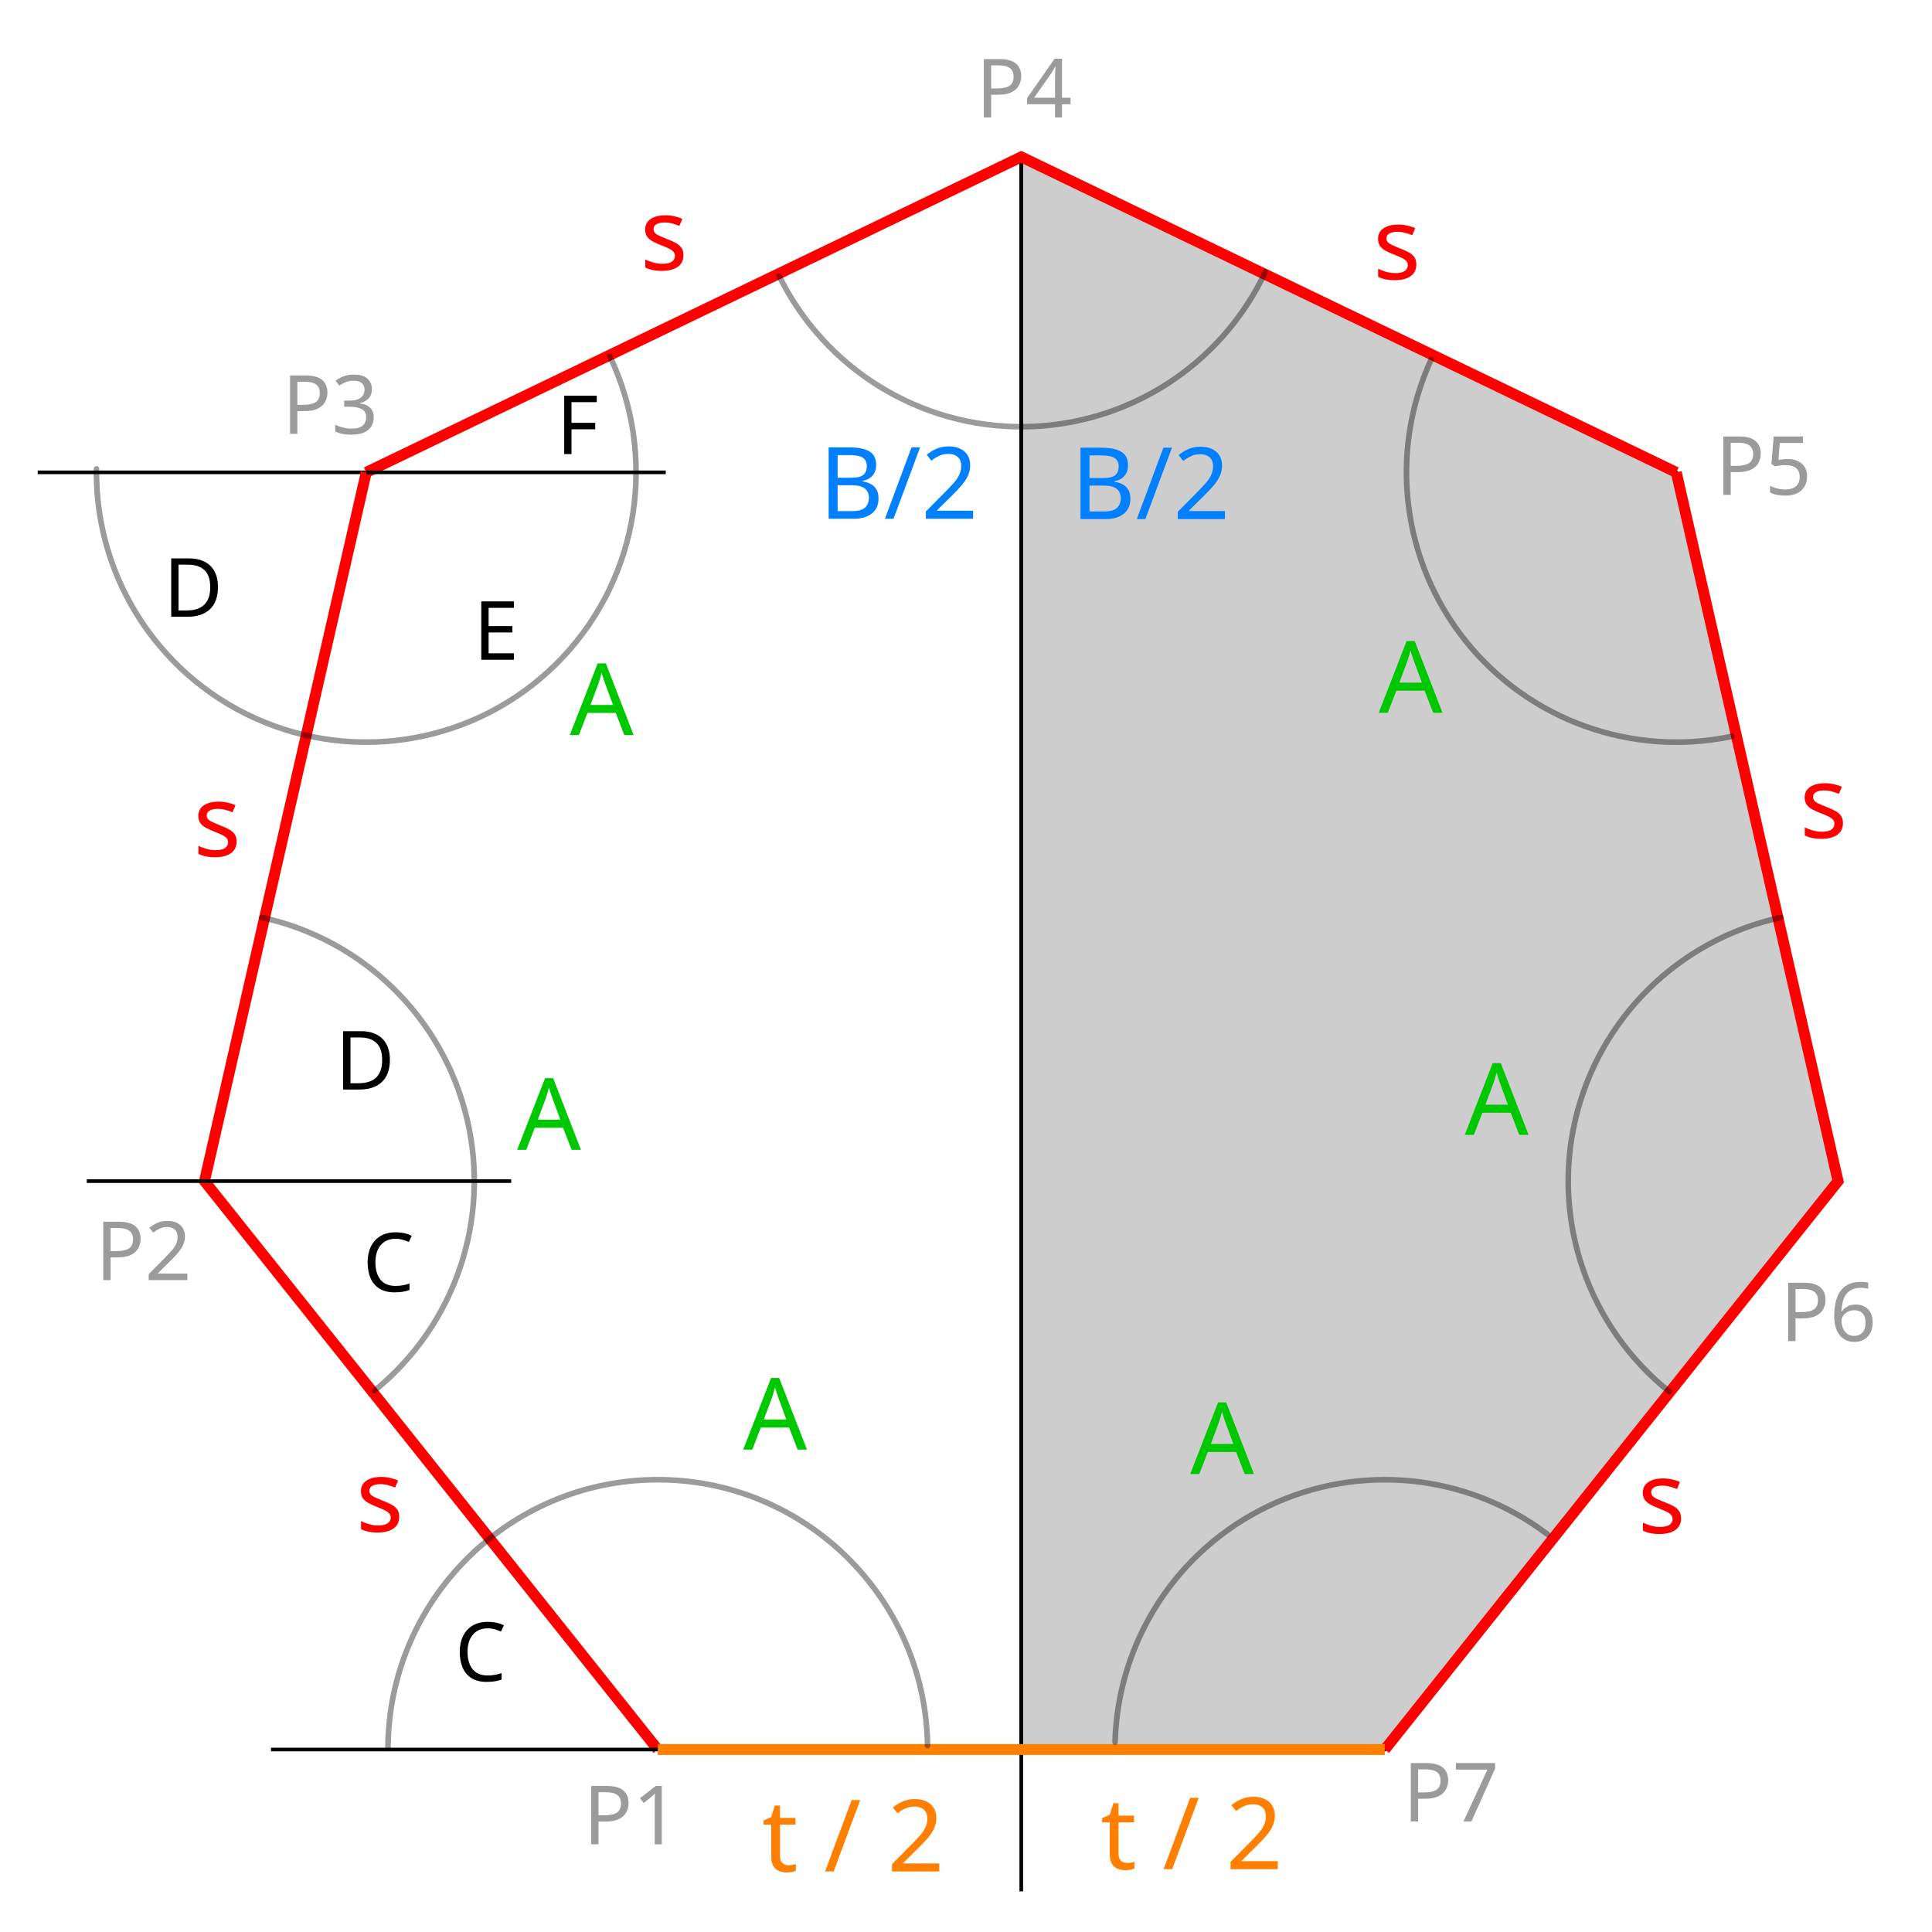
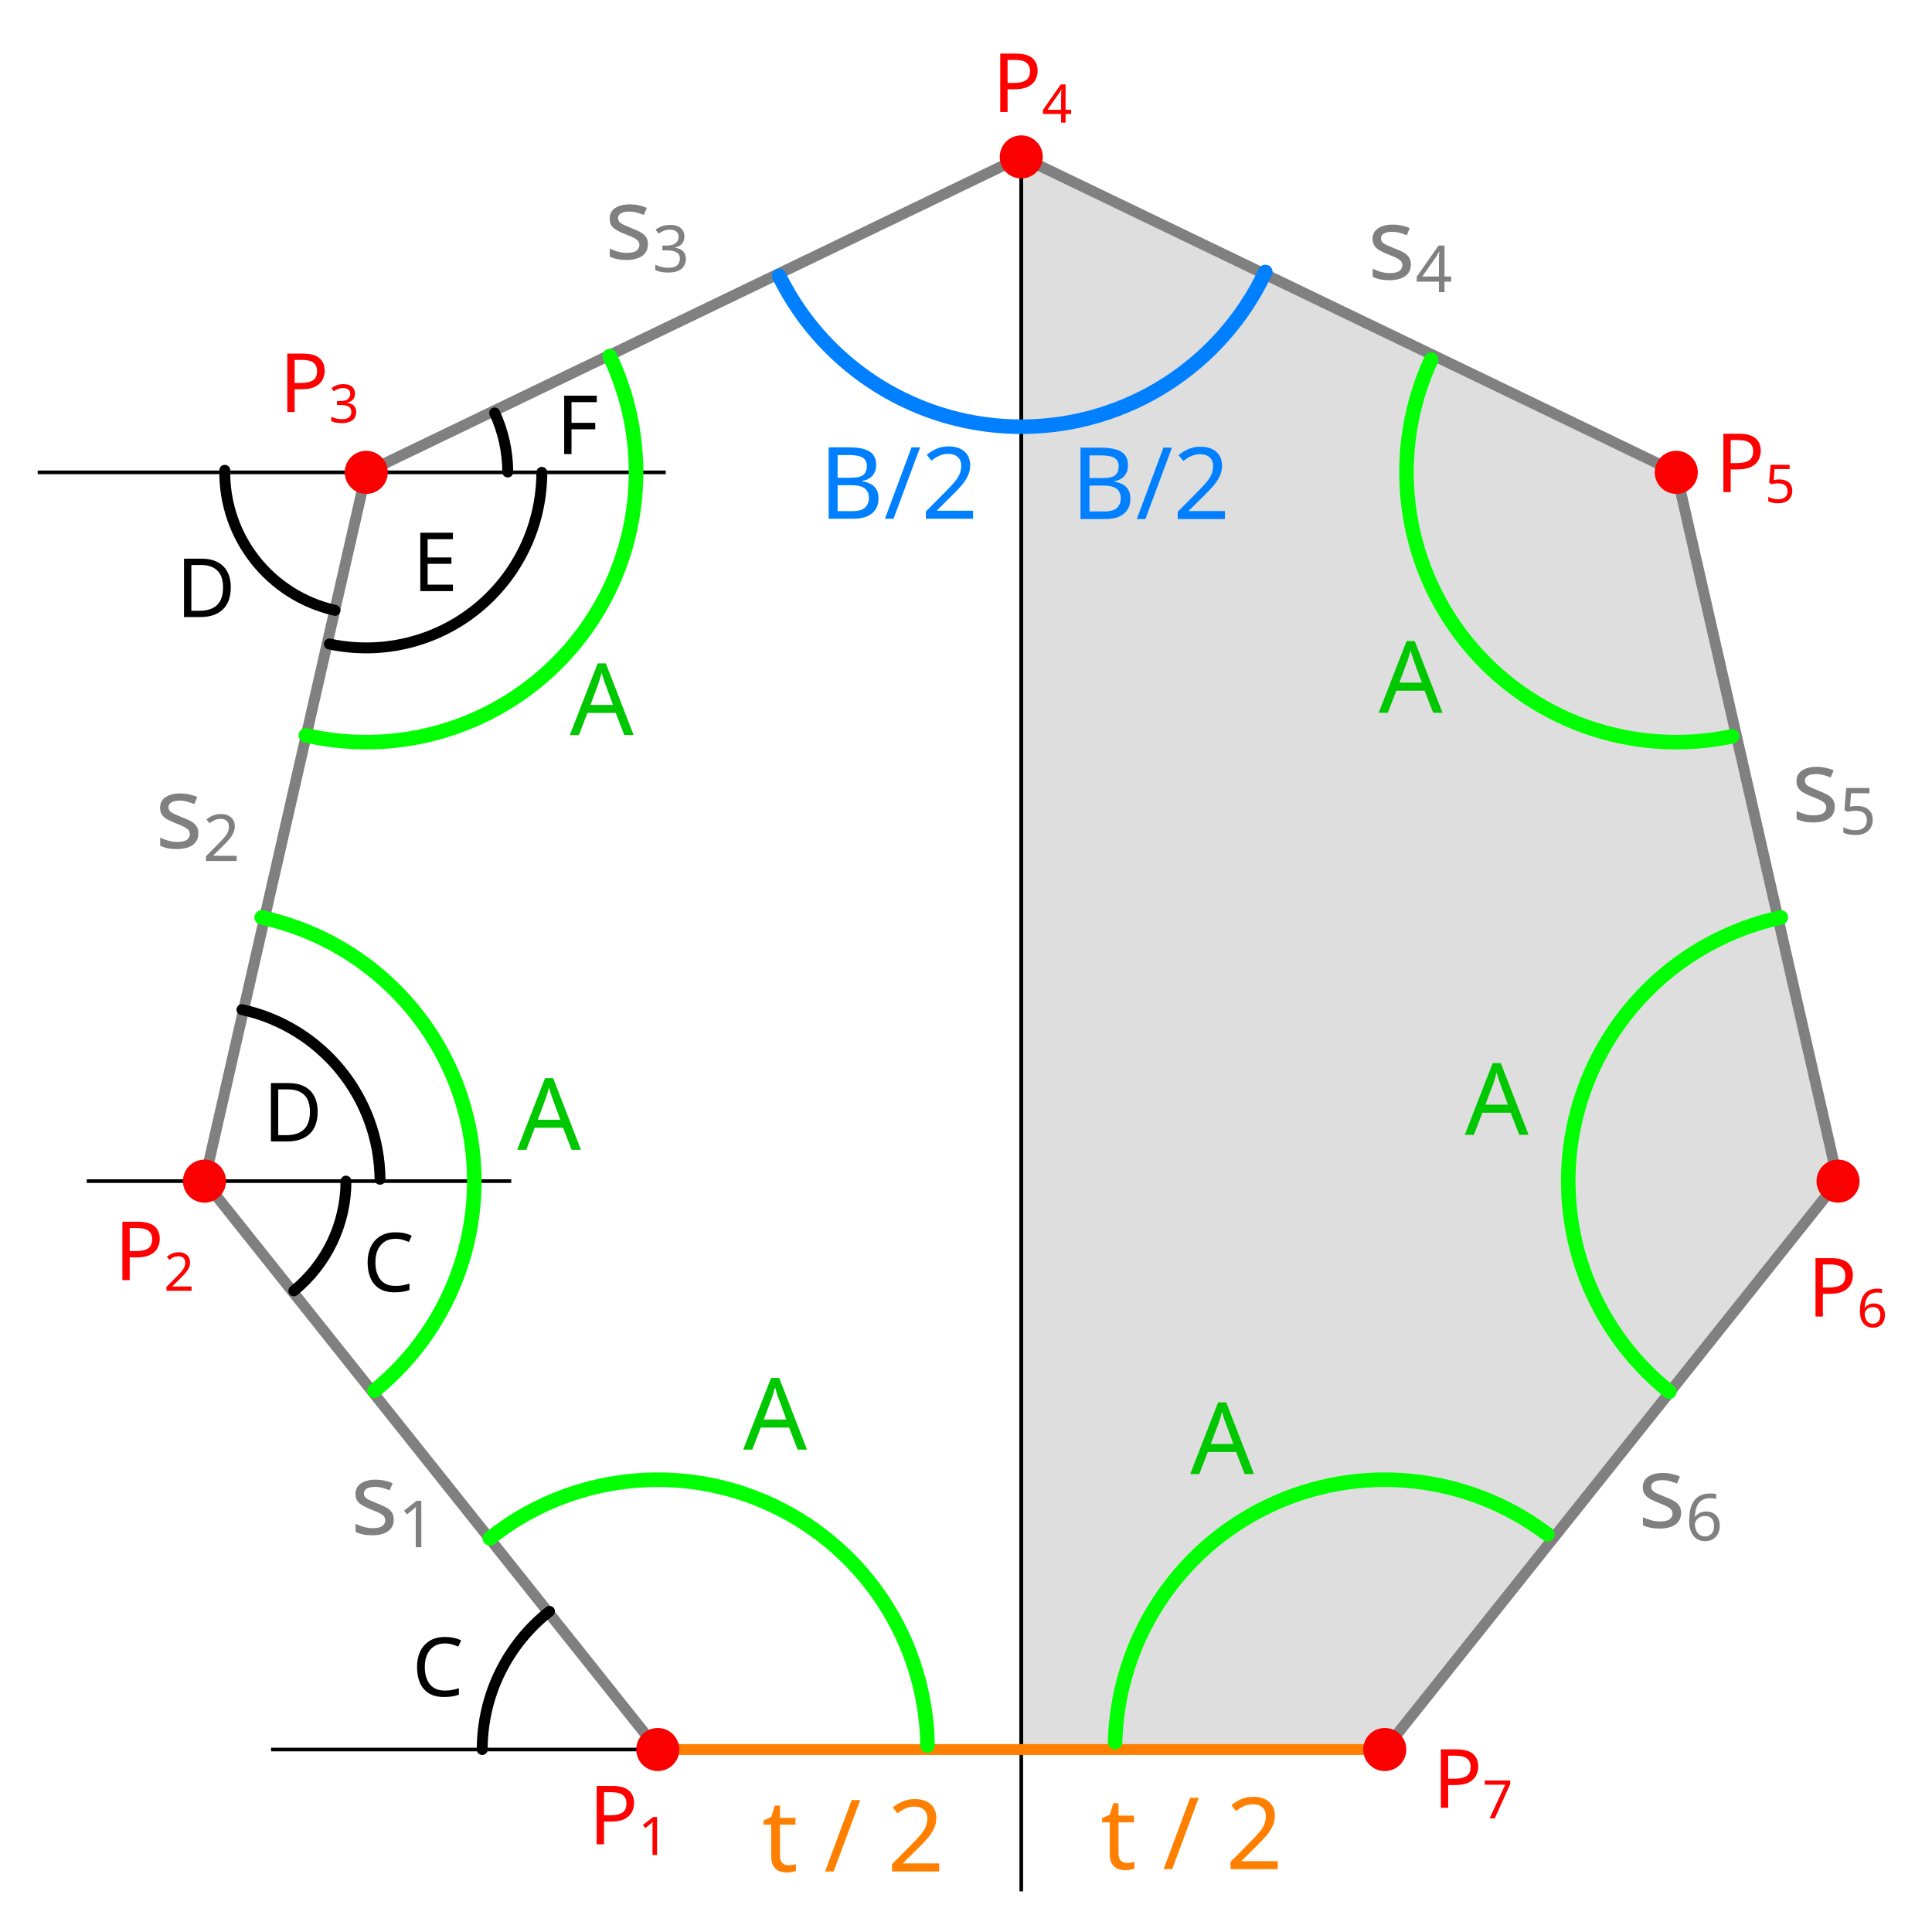
<svg xmlns="http://www.w3.org/2000/svg" width="150mm" height="150mm" viewBox="0 0 531.496 531.496" id="svg2" version="1.1">
  <defs id="defs4" />
  <g id="layer1" transform="translate(0,-520.8662)">
    <text xml:space="preserve" style="font-style:normal;font-weight:normal;font-size:27.5px;line-height:125%;font-family:Sans;text-align:start;letter-spacing:0px;word-spacing:0px;text-anchor:start;fill:#000000;fill-opacity:1;stroke:none;stroke-width:1px;stroke-linecap:butt;stroke-linejoin:miter;stroke-opacity:1" x="263.8" y="1210.708" id="text5181">
      <tspan id="tspan5183" x="263.8" y="1210.708" />
    </text>
-     <path style="fill:#000000;fill-opacity:0.196;fill-rule:evenodd;stroke:#000000;stroke-width:1px;stroke-linecap:butt;stroke-linejoin:miter;stroke-opacity:1" d="m 280.953,564.033 180.194,86.777 44.504,194.986 -124.698,156.366 -100,0 z" id="path4333" />
+     <path style="fill:#000000;fill-opacity:0.129;fill-rule:evenodd;stroke:#000000;stroke-width:1px;stroke-linecap:butt;stroke-linejoin:miter;stroke-opacity:1" d="m 280.953,564.033 180.194,86.777 44.504,194.986 -124.698,156.366 -100,0 z" id="path4333" />
    <path style="fill:none;fill-rule:evenodd;stroke:#000000;stroke-width:1px;stroke-linecap:butt;stroke-linejoin:miter;stroke-opacity:1" d="m 280.953,1041.184 0,-477.15" id="path5177" />
    <path style="fill:none;fill-rule:evenodd;stroke:#000000;stroke-width:1px;stroke-linecap:butt;stroke-linejoin:miter;stroke-opacity:1" d="m 100.759,650.81 -90.388,0" id="path5292" />
-     <g id="g4246" style="fill:none;fill-opacity:1;stroke:#ff0000;stroke-width:3;stroke-miterlimit:4;stroke-dasharray:none;stroke-opacity:1" transform="translate(-9.438375,3.146125)">
-       <path style="fill:none;fill-opacity:1;fill-rule:evenodd;stroke:#ff0000;stroke-width:3;stroke-linecap:butt;stroke-linejoin:miter;stroke-miterlimit:4;stroke-dasharray:none;stroke-opacity:1" d="m 110.197,647.664 180.194,-86.777 180.194,86.777" id="path5581" />
-       <path style="fill:none;fill-opacity:1;fill-rule:evenodd;stroke:#ff0000;stroke-width:3;stroke-linecap:butt;stroke-linejoin:miter;stroke-miterlimit:4;stroke-dasharray:none;stroke-opacity:1" d="M 190.391,999.016 65.693,842.649 110.197,647.664" id="path5584" />
-       <path style="fill:none;fill-opacity:1;fill-rule:evenodd;stroke:#ff0000;stroke-width:3;stroke-linecap:butt;stroke-linejoin:miter;stroke-miterlimit:4;stroke-dasharray:none;stroke-opacity:1" d="M 390.391,999.016 515.089,842.649 470.585,647.664" id="path5584-0" />
-     </g>
+     <path id="path5581" d="m 100.759,650.81 180.194,-86.777 180.194,86.777" style="fill:none;fill-opacity:1;fill-rule:evenodd;stroke:#808080;stroke-width:3;stroke-linecap:butt;stroke-linejoin:miter;stroke-miterlimit:4;stroke-dasharray:none;stroke-opacity:1" />
+     <path id="path5584" d="M 180.953,1002.162 56.255,845.795 100.759,650.81" style="fill:none;fill-opacity:1;fill-rule:evenodd;stroke:#808080;stroke-width:3;stroke-linecap:butt;stroke-linejoin:miter;stroke-miterlimit:4;stroke-dasharray:none;stroke-opacity:1" />
+     <path id="path5584-0" d="M 380.953,1002.162 505.651,845.795 461.147,650.81" style="fill:none;fill-opacity:1;fill-rule:evenodd;stroke:#808080;stroke-width:3;stroke-linecap:butt;stroke-linejoin:miter;stroke-miterlimit:4;stroke-dasharray:none;stroke-opacity:1" />
    <path id="path5601" d="m 180.953,1002.162 200,0" style="fill:none;fill-rule:evenodd;stroke:#ff8000;stroke-width:3;stroke-linecap:butt;stroke-linejoin:miter;stroke-miterlimit:4;stroke-dasharray:none;stroke-opacity:1" />
    <path style="fill:none;fill-rule:evenodd;stroke:#000000;stroke-width:1px;stroke-linecap:butt;stroke-linejoin:miter;stroke-opacity:1" d="m 183.147,650.81 -82.388,0" id="path5292-3" />
    <path style="fill:none;fill-rule:evenodd;stroke:#000000;stroke-width:1px;stroke-linecap:butt;stroke-linejoin:miter;stroke-opacity:1" d="m 56.255,845.795 -32.388,0" id="path5292-6" />
    <path style="fill:none;fill-rule:evenodd;stroke:#000000;stroke-width:1px;stroke-linecap:butt;stroke-linejoin:miter;stroke-opacity:1" d="m 140.642,845.795 -84.388,0" id="path5292-7" />
    <path style="fill:none;fill-rule:evenodd;stroke:#000000;stroke-width:1px;stroke-linecap:butt;stroke-linejoin:miter;stroke-opacity:1" d="m 180.953,1002.162 -106.388,0" id="path5292-5" />
-     <path style="opacity:1;fill:none;fill-opacity:1;fill-rule:nonzero;stroke:#000000;stroke-width:1.549;stroke-linecap:round;stroke-linejoin:round;stroke-miterlimit:4;stroke-dasharray:none;stroke-dashoffset:0;stroke-opacity:0.392" id="path7735" d="m 348.091,595.684 a 74.225,74.225 0 0 1 -66.535,42.572 74.225,74.225 0 0 1 -67.219,-41.484" />
-     <path style="opacity:1;fill:none;fill-opacity:1;fill-rule:nonzero;stroke:#000000;stroke-width:1.549;stroke-linecap:round;stroke-linejoin:round;stroke-miterlimit:4;stroke-dasharray:none;stroke-dashoffset:0;stroke-opacity:0.392" id="path7735-3" d="m 167.743,618.833 a 74.225,74.225 0 0 1 -12.906,82.818 74.225,74.225 0 0 1 -81.865,17.987 74.225,74.225 0 0 1 -46.433,-69.781" />
-     <path style="opacity:1;fill:none;fill-opacity:1;fill-rule:nonzero;stroke:#000000;stroke-width:1.549;stroke-linecap:round;stroke-linejoin:round;stroke-miterlimit:4;stroke-dasharray:none;stroke-dashoffset:0;stroke-opacity:0.392" id="path7735-5" d="M 72.002,773.26 A 74.225,74.225 0 0 1 128.46,828.596 74.225,74.225 0 0 1 103.012,903.442" />
-     <path style="opacity:1;fill:none;fill-opacity:1;fill-rule:nonzero;stroke:#000000;stroke-width:1.549;stroke-linecap:round;stroke-linejoin:round;stroke-miterlimit:4;stroke-dasharray:none;stroke-dashoffset:0;stroke-opacity:0.392" id="path7735-6" d="m 106.728,1001.871 a 74.225,74.225 0 0 1 73.805,-73.934 74.225,74.225 0 0 1 74.636,73.095" />
+     <path style="opacity:1;fill:none;fill-opacity:1;fill-rule:nonzero;stroke:#0080ff;stroke-width:4;stroke-linecap:round;stroke-linejoin:round;stroke-miterlimit:4;stroke-dasharray:none;stroke-dashoffset:0;stroke-opacity:1" id="path7735" d="m 348.091,595.684 a 74.225,74.225 0 0 1 -66.535,42.572 74.225,74.225 0 0 1 -67.219,-41.484" />
+     <path style="opacity:1;fill:none;fill-opacity:1;fill-rule:nonzero;stroke:#00ff00;stroke-width:4;stroke-linecap:round;stroke-linejoin:round;stroke-miterlimit:4;stroke-dasharray:none;stroke-dashoffset:0;stroke-opacity:1" id="path7735-3" d="m 167.743,618.833 a 74.225,74.225 0 0 1 -9.059,78.388 74.225,74.225 0 0 1 -74.526,25.934" />
+     <path style="opacity:1;fill:none;fill-opacity:1;fill-rule:nonzero;stroke:#00ff00;stroke-width:4;stroke-linecap:round;stroke-linejoin:round;stroke-miterlimit:4;stroke-dasharray:none;stroke-dashoffset:0;stroke-opacity:1" id="path7735-5" d="M 72.002,773.26 A 74.225,74.225 0 0 1 128.46,828.596 74.225,74.225 0 0 1 103.012,903.442" />
+     <path style="opacity:1;fill:none;fill-opacity:1;fill-rule:nonzero;stroke:#00ff00;stroke-width:4;stroke-linecap:round;stroke-linejoin:round;stroke-miterlimit:4;stroke-dasharray:none;stroke-dashoffset:0;stroke-opacity:1" id="path7735-6" d="m 134.772,944.052 a 74.225,74.225 0 0 1 77.933,-8.982 74.225,74.225 0 0 1 42.465,65.961" />
    <text xml:space="preserve" style="font-style:normal;font-weight:normal;font-size:27.5px;line-height:125%;font-family:Sans;text-align:start;letter-spacing:0px;word-spacing:0px;text-anchor:start;fill:#00c800;fill-opacity:1;stroke:none;stroke-width:1px;stroke-linecap:butt;stroke-linejoin:miter;stroke-opacity:1;" x="204.453" y="919.665" id="text7764">
      <tspan id="tspan7766" x="204.453" y="919.665">A</tspan>
    </text>
-     <text xml:space="preserve" style="font-style:normal;font-weight:normal;font-size:22.5px;line-height:125%;font-family:Sans;text-align:start;letter-spacing:0px;word-spacing:0px;text-anchor:start;fill:#000000;fill-opacity:1;stroke:none;stroke-width:1px;stroke-linecap:butt;stroke-linejoin:miter;stroke-opacity:1" x="125.101" y="983.339" id="text7768">
-       <tspan id="tspan7770" x="125.101" y="983.339">C</tspan>
+     <text xml:space="preserve" style="font-style:normal;font-weight:normal;font-size:22.5px;line-height:125%;font-family:Sans;text-align:start;letter-spacing:0px;word-spacing:0px;text-anchor:start;fill:#000000;fill-opacity:1;stroke:none;stroke-width:1px;stroke-linecap:butt;stroke-linejoin:miter;stroke-opacity:1" x="113.35" y="987.493" id="text7768">
+       <tspan id="tspan7770" x="113.35" y="987.493">C</tspan>
    </text>
    <text xml:space="preserve" style="font-style:normal;font-weight:normal;font-size:22.5px;line-height:125%;font-family:Sans;text-align:start;letter-spacing:0px;word-spacing:0px;text-anchor:start;fill:#000000;fill-opacity:1;stroke:none;stroke-width:1px;stroke-linecap:butt;stroke-linejoin:miter;stroke-opacity:1" x="99.759" y="876.17" id="text7768-2">
      <tspan id="tspan7770-9" x="99.759" y="876.17">C</tspan>
    </text>
-     <text xml:space="preserve" style="font-style:normal;font-weight:normal;font-size:22.5px;line-height:125%;font-family:Sans;text-align:start;letter-spacing:0px;word-spacing:0px;text-anchor:start;fill:#000000;fill-opacity:1;stroke:none;stroke-width:1px;stroke-linecap:butt;stroke-linejoin:miter;stroke-opacity:1" x="92.211" y="820.601" id="text7790">
-       <tspan id="tspan7792" x="92.211" y="820.601">D</tspan>
+     <text xml:space="preserve" style="font-style:normal;font-weight:normal;font-size:22.5px;line-height:125%;font-family:Sans;text-align:start;letter-spacing:0px;word-spacing:0px;text-anchor:start;fill:#000000;fill-opacity:1;stroke:none;stroke-width:1px;stroke-linecap:butt;stroke-linejoin:miter;stroke-opacity:1" x="72.338" y="834.885" id="text7790">
+       <tspan id="tspan7792" x="72.338" y="834.885">D</tspan>
    </text>
-     <text xml:space="preserve" style="font-style:normal;font-weight:normal;font-size:22.5px;line-height:125%;font-family:Sans;text-align:start;letter-spacing:0px;word-spacing:0px;text-anchor:start;fill:#000000;fill-opacity:1;stroke:none;stroke-width:1px;stroke-linecap:butt;stroke-linejoin:miter;stroke-opacity:1" x="44.916" y="690.54" id="text7794">
-       <tspan id="tspan7796" x="44.916" y="690.54">D</tspan>
+     <text xml:space="preserve" style="font-style:normal;font-weight:normal;font-size:22.5px;line-height:125%;font-family:Sans;text-align:start;letter-spacing:0px;word-spacing:0px;text-anchor:start;fill:#000000;fill-opacity:1;stroke:none;stroke-width:1px;stroke-linecap:butt;stroke-linejoin:miter;stroke-opacity:1" x="48.438" y="690.622" id="text7794">
+       <tspan id="tspan7796" x="48.438" y="690.622">D</tspan>
    </text>
-     <text xml:space="preserve" style="font-style:normal;font-weight:normal;font-size:22.5px;line-height:125%;font-family:Sans;text-align:start;letter-spacing:0px;word-spacing:0px;text-anchor:start;fill:#000000;fill-opacity:1;stroke:none;stroke-width:1px;stroke-linecap:butt;stroke-linejoin:miter;stroke-opacity:1" x="130.216" y="702.364" id="text7798">
-       <tspan id="tspan7800" x="130.216" y="702.364">E</tspan>
+     <text xml:space="preserve" style="font-style:normal;font-weight:normal;font-size:22.5px;line-height:125%;font-family:Sans;text-align:start;letter-spacing:0px;word-spacing:0px;text-anchor:start;fill:#000000;fill-opacity:1;stroke:none;stroke-width:1px;stroke-linecap:butt;stroke-linejoin:miter;stroke-opacity:1" x="113.436" y="683.487" id="text7798">
+       <tspan id="tspan7800" x="113.436" y="683.487">E</tspan>
    </text>
    <text xml:space="preserve" style="font-style:normal;font-weight:normal;font-size:22.5px;line-height:125%;font-family:Sans;text-align:start;letter-spacing:0px;word-spacing:0px;text-anchor:start;fill:#000000;fill-opacity:1;stroke:none;stroke-width:1px;stroke-linecap:butt;stroke-linejoin:miter;stroke-opacity:1" x="153.019" y="645.779" id="text7802">
      <tspan id="tspan7804" x="153.019" y="645.779">F</tspan>
    </text>
    <text xml:space="preserve" style="font-style:normal;font-weight:normal;font-size:27.5px;line-height:125%;font-family:Sans;text-align:start;letter-spacing:0px;word-spacing:0px;text-anchor:start;fill:#0080ff;fill-opacity:1;stroke:none;stroke-width:1px;stroke-linecap:butt;stroke-linejoin:miter;stroke-opacity:1;" x="294.579" y="663.663" id="text7806">
      <tspan id="tspan7808" x="294.579" y="663.663">B/2</tspan>
    </text>
-     <path style="opacity:1;fill:none;fill-opacity:1;fill-rule:nonzero;stroke:#000000;stroke-width:1.549;stroke-linecap:round;stroke-linejoin:round;stroke-miterlimit:4;stroke-dasharray:none;stroke-dashoffset:0;stroke-opacity:0.392" id="path7735-5-1" d="m 476.477,723.435 a 74.225,74.225 0 0 1 -73.329,-26.305 74.225,74.225 0 0 1 -9.438,-77.331" />
-     <path style="opacity:1;fill:none;fill-opacity:1;fill-rule:nonzero;stroke:#000000;stroke-width:1.549;stroke-linecap:round;stroke-linejoin:round;stroke-miterlimit:4;stroke-dasharray:none;stroke-dashoffset:0;stroke-opacity:0.392" id="path7735-5-2" d="m 459.229,903.713 a 74.225,74.225 0 0 1 -25.834,-74.906 74.225,74.225 0 0 1 56.506,-55.547" />
-     <path style="opacity:1;fill:none;fill-opacity:1;fill-rule:nonzero;stroke:#000000;stroke-width:1.549;stroke-linecap:round;stroke-linejoin:round;stroke-miterlimit:4;stroke-dasharray:none;stroke-dashoffset:0;stroke-opacity:0.392" id="path7735-5-7" d="m 306.756,1000.104 a 74.225,74.225 0 0 1 42.044,-64.842 74.225,74.225 0 0 1 76.898,7.677" />
+     <path style="opacity:1;fill:none;fill-opacity:1;fill-rule:nonzero;stroke:#00ff00;stroke-width:4;stroke-linecap:round;stroke-linejoin:round;stroke-miterlimit:4;stroke-dasharray:none;stroke-dashoffset:0;stroke-opacity:1" id="path7735-5-1" d="m 476.477,723.435 a 74.225,74.225 0 0 1 -73.329,-26.305 74.225,74.225 0 0 1 -9.438,-77.331" />
+     <path style="opacity:1;fill:none;fill-opacity:1;fill-rule:nonzero;stroke:#00ff00;stroke-width:4;stroke-linecap:round;stroke-linejoin:round;stroke-miterlimit:4;stroke-dasharray:none;stroke-dashoffset:0;stroke-opacity:1" id="path7735-5-2" d="m 459.229,903.713 a 74.225,74.225 0 0 1 -25.834,-74.906 74.225,74.225 0 0 1 56.506,-55.547" />
+     <path style="opacity:1;fill:none;fill-opacity:1;fill-rule:nonzero;stroke:#00ff00;stroke-width:4;stroke-linecap:round;stroke-linejoin:round;stroke-miterlimit:4;stroke-dasharray:none;stroke-dashoffset:0;stroke-opacity:1" id="path7735-5-7" d="m 306.756,1000.104 a 74.225,74.225 0 0 1 42.044,-64.842 74.225,74.225 0 0 1 76.898,7.677" />
    <text xml:space="preserve" style="font-style:normal;font-weight:normal;font-size:27.5px;line-height:125%;font-family:Sans;text-align:start;letter-spacing:0px;word-spacing:0px;text-anchor:start;fill:#00c800;fill-opacity:1;stroke:none;stroke-width:1px;stroke-linecap:butt;stroke-linejoin:miter;stroke-opacity:1;" x="327.427" y="926.381" id="text7764-0">
      <tspan id="tspan7766-9" x="327.427" y="926.381">A</tspan>
    </text>
    <text xml:space="preserve" style="font-style:normal;font-weight:normal;font-size:27.5px;line-height:125%;font-family:Sans;text-align:start;letter-spacing:0px;word-spacing:0px;text-anchor:start;fill:#00c800;fill-opacity:1;stroke:none;stroke-width:1px;stroke-linecap:butt;stroke-linejoin:miter;stroke-opacity:1;" x="402.963" y="833.053" id="text7764-3">
      <tspan id="tspan7766-6" x="402.963" y="833.053">A</tspan>
    </text>
    <text xml:space="preserve" style="font-style:normal;font-weight:normal;font-size:27.5px;line-height:125%;font-family:Sans;text-align:start;letter-spacing:0px;word-spacing:0px;text-anchor:start;fill:#00c800;fill-opacity:1;stroke:none;stroke-width:1px;stroke-linecap:butt;stroke-linejoin:miter;stroke-opacity:1;" x="379.288" y="716.95" id="text7764-06">
      <tspan id="tspan7766-2" x="379.288" y="716.95">A</tspan>
    </text>
    <text xml:space="preserve" style="font-style:normal;font-weight:normal;font-size:27.5px;line-height:125%;font-family:Sans;text-align:start;letter-spacing:0px;word-spacing:0px;text-anchor:start;fill:#0080ff;fill-opacity:1;stroke:none;stroke-width:1px;stroke-linecap:butt;stroke-linejoin:miter;stroke-opacity:1;" x="225.293" y="663.572" id="text7806-6">
      <tspan id="tspan7808-1" x="225.293" y="663.572">B/2</tspan>
    </text>
-     <text xml:space="preserve" style="font-style:normal;font-weight:normal;font-size:27.5px;line-height:125%;font-family:Sans;text-align:start;letter-spacing:0px;word-spacing:0px;text-anchor:start;fill:#ff0000;fill-opacity:1;stroke:none;stroke-width:1px;stroke-linecap:butt;stroke-linejoin:miter;stroke-opacity:1" x="495.062" y="751.348" id="text7891">
-       <tspan id="tspan7893" x="495.062" y="751.348">s</tspan>
+     <text xml:space="preserve" style="font-style:normal;font-weight:normal;font-size:27.5px;line-height:125%;font-family:Sans;text-align:start;letter-spacing:0px;word-spacing:0px;text-anchor:start;fill:#808080;fill-opacity:1;stroke:none;stroke-width:1px;stroke-linecap:butt;stroke-linejoin:miter;stroke-opacity:1" x="492.807" y="746.838" id="text7891">
+       <tspan id="tspan7893" x="492.807" y="746.838">s<tspan style="font-size:65%;baseline-shift:sub" id="tspan4345">5</tspan>
+       </tspan>
    </text>
-     <text xml:space="preserve" style="font-style:normal;font-weight:normal;font-size:27.5px;line-height:125%;font-family:Sans;text-align:start;letter-spacing:0px;word-spacing:0px;text-anchor:start;fill:#ff0000;fill-opacity:1;stroke:none;stroke-width:1px;stroke-linecap:butt;stroke-linejoin:miter;stroke-opacity:1" x="377.697" y="597.668" id="text7895">
-       <tspan id="tspan7897" x="377.697" y="597.668">s</tspan>
+     <text xml:space="preserve" style="font-style:normal;font-weight:normal;font-size:27.5px;line-height:125%;font-family:Sans;text-align:start;letter-spacing:0px;word-spacing:0px;text-anchor:start;fill:#808080;fill-opacity:1;stroke:none;stroke-width:1px;stroke-linecap:butt;stroke-linejoin:miter;stroke-opacity:1" x="376.194" y="597.668" id="text7895">
+       <tspan id="tspan7897" x="376.194" y="597.668">s<tspan style="font-size:65%;baseline-shift:sub" id="tspan4343">4</tspan>
+       </tspan>
    </text>
-     <text xml:space="preserve" style="font-style:normal;font-weight:normal;font-size:27.5px;line-height:125%;font-family:Sans;text-align:start;letter-spacing:0px;word-spacing:0px;text-anchor:start;fill:#ff0000;fill-opacity:1;stroke:none;stroke-width:1px;stroke-linecap:butt;stroke-linejoin:miter;stroke-opacity:1" x="176.082" y="595.106" id="text7899">
-       <tspan id="tspan7901" x="176.082" y="595.106">s</tspan>
+     <text xml:space="preserve" style="font-style:normal;font-weight:normal;font-size:27.5px;line-height:125%;font-family:Sans;text-align:start;letter-spacing:0px;word-spacing:0px;text-anchor:start;fill:#808080;fill-opacity:1;stroke:none;stroke-width:1px;stroke-linecap:butt;stroke-linejoin:miter;stroke-opacity:1" x="166.309" y="592.099" id="text7899">
+       <tspan id="tspan7901" x="166.309" y="592.099">s<tspan style="font-size:65%;baseline-shift:sub" id="tspan4341">3</tspan>
+       </tspan>
    </text>
-     <text xml:space="preserve" style="font-style:normal;font-weight:normal;font-size:27.5px;line-height:125%;font-family:Sans;text-align:start;letter-spacing:0px;word-spacing:0px;text-anchor:start;fill:#ff0000;fill-opacity:1;stroke:none;stroke-width:1px;stroke-linecap:butt;stroke-linejoin:miter;stroke-opacity:0.392" x="97.891" y="942.188" id="text7903">
-       <tspan id="tspan7905" x="97.891" y="942.188">s</tspan>
+     <text xml:space="preserve" style="font-style:normal;font-weight:normal;font-size:27.5px;line-height:125%;font-family:Sans;text-align:start;letter-spacing:0px;word-spacing:0px;text-anchor:start;fill:#808080;fill-opacity:1;stroke:none;stroke-width:1px;stroke-linecap:butt;stroke-linejoin:miter;stroke-opacity:0.392" x="96.387" y="942.94" id="text7903">
+       <tspan id="tspan7905" x="96.387" y="942.94">s<tspan style="font-size:65%;baseline-shift:sub" id="tspan4337">1</tspan>
+       </tspan>
    </text>
-     <text xml:space="preserve" style="font-style:normal;font-weight:normal;font-size:27.5px;line-height:125%;font-family:Sans;text-align:start;letter-spacing:0px;word-spacing:0px;text-anchor:start;fill:#ff0000;fill-opacity:1;stroke:none;stroke-width:1px;stroke-linecap:butt;stroke-linejoin:miter;stroke-opacity:1" x="53.158" y="756.415" id="text7907">
-       <tspan id="tspan7909" x="53.158" y="756.415">s</tspan>
+     <text xml:space="preserve" style="font-style:normal;font-weight:normal;font-size:27.5px;line-height:125%;font-family:Sans;text-align:start;letter-spacing:0px;word-spacing:0px;text-anchor:start;fill:#808080;fill-opacity:1;stroke:none;stroke-width:1px;stroke-linecap:butt;stroke-linejoin:miter;stroke-opacity:1" x="42.633" y="754.16" id="text7907">
+       <tspan id="tspan7909" x="42.633" y="754.16">s<tspan style="font-size:65%;baseline-shift:sub" id="tspan4339">2</tspan>
+       </tspan>
    </text>
-     <text xml:space="preserve" style="font-style:normal;font-weight:normal;font-size:27.5px;line-height:125%;font-family:Sans;text-align:start;letter-spacing:0px;word-spacing:0px;text-anchor:start;fill:#ff0000;fill-opacity:1;stroke:none;stroke-width:1px;stroke-linecap:butt;stroke-linejoin:miter;stroke-opacity:1" x="450.533" y="942.597" id="text7911">
-       <tspan id="tspan7913" x="450.533" y="942.597">s</tspan>
+     <text xml:space="preserve" style="font-style:normal;font-weight:normal;font-size:27.5px;line-height:125%;font-family:Sans;text-align:start;letter-spacing:0px;word-spacing:0px;text-anchor:start;fill:#808080;fill-opacity:1;stroke:none;stroke-width:1px;stroke-linecap:butt;stroke-linejoin:miter;stroke-opacity:1" x="450.533" y="941.093" id="text7911">
+       <tspan id="tspan7913" x="450.533" y="941.093">s<tspan style="font-size:65%;baseline-shift:sub" id="tspan4347">6</tspan>
+       </tspan>
    </text>
    <text xml:space="preserve" style="font-style:normal;font-weight:normal;font-size:27.5px;line-height:125%;font-family:Sans;text-align:start;letter-spacing:0px;word-spacing:0px;text-anchor:start;fill:#ff8000;fill-opacity:1;stroke:none;stroke-width:1px;stroke-linecap:butt;stroke-linejoin:miter;stroke-opacity:1;" x="209.623" y="1035.701" id="text7915">
      <tspan id="tspan7917" x="209.623" y="1035.701">t / 2</tspan>
    </text>
    <text xml:space="preserve" style="font-style:normal;font-weight:normal;font-size:27.5px;line-height:125%;font-family:Sans;text-align:start;letter-spacing:0px;word-spacing:0px;text-anchor:start;fill:#00c800;fill-opacity:1;stroke:none;stroke-width:1px;stroke-linecap:butt;stroke-linejoin:miter;stroke-opacity:1;" x="142.275" y="837.189" id="text7764-36">
      <tspan id="tspan7766-7" x="142.275" y="837.189">A</tspan>
    </text>
    <text xml:space="preserve" style="font-style:normal;font-weight:normal;font-size:27.5px;line-height:125%;font-family:Sans;text-align:start;letter-spacing:0px;word-spacing:0px;text-anchor:start;fill:#00c800;fill-opacity:1;stroke:none;stroke-width:1px;stroke-linecap:butt;stroke-linejoin:miter;stroke-opacity:1;" x="156.762" y="723.074" id="text7764-36-5">
      <tspan id="tspan7766-7-3" x="156.762" y="723.074">A</tspan>
    </text>
-     <text xml:space="preserve" style="font-style:normal;font-weight:normal;font-size:22.5px;line-height:125%;font-family:Sans;text-align:start;letter-spacing:0px;word-spacing:0px;text-anchor:start;fill:#000000;fill-opacity:0.392;stroke:none;stroke-width:1px;stroke-linecap:butt;stroke-linejoin:miter;stroke-opacity:1;" x="160.452" y="1028.242" id="text4287">
-       <tspan id="tspan4289" x="160.452" y="1028.242">P1</tspan>
+     <text xml:space="preserve" style="font-style:normal;font-weight:normal;font-size:22.5px;line-height:125%;font-family:Sans;text-align:start;letter-spacing:0px;word-spacing:0px;text-anchor:start;fill:#ff0000;fill-opacity:1;stroke:none;stroke-width:1px;stroke-linecap:butt;stroke-linejoin:miter;stroke-opacity:1" x="161.956" y="1028.242" id="text4287">
+       <tspan id="tspan4289" x="161.956" y="1028.242">P<tspan style="font-size:65%;baseline-shift:sub" id="tspan4323">1</tspan>
+       </tspan>
    </text>
-     <text xml:space="preserve" style="font-style:normal;font-weight:normal;font-size:22.5px;line-height:125%;font-family:Sans;text-align:start;letter-spacing:0px;word-spacing:0px;text-anchor:start;fill:#000000;fill-opacity:0.392;stroke:none;stroke-width:1px;stroke-linecap:butt;stroke-linejoin:miter;stroke-opacity:1;" x="26.218" y="873.033" id="text4291">
-       <tspan id="tspan4293" x="26.218" y="873.033">P2</tspan>
+     <text xml:space="preserve" style="font-style:normal;font-weight:normal;font-size:22.5px;line-height:125%;font-family:Sans;text-align:start;letter-spacing:0px;word-spacing:0px;text-anchor:start;fill:#ff0000;fill-opacity:1;stroke:none;stroke-width:1px;stroke-linecap:butt;stroke-linejoin:miter;stroke-opacity:1" x="31.48" y="873.033" id="text4291">
+       <tspan id="tspan4293" x="31.48" y="873.033">P<tspan style="font-size:65%;baseline-shift:sub" id="tspan4325">2</tspan>
+       </tspan>
    </text>
-     <text xml:space="preserve" style="font-style:normal;font-weight:normal;font-size:22.5px;line-height:125%;font-family:Sans;text-align:start;letter-spacing:0px;word-spacing:0px;text-anchor:start;fill:#000000;fill-opacity:0.392;stroke:none;stroke-width:1px;stroke-linecap:butt;stroke-linejoin:miter;stroke-opacity:1;" x="77.604" y="640.22" id="text4295">
-       <tspan id="tspan4297" x="77.604" y="640.22">P3</tspan>
+     <text xml:space="preserve" style="font-style:normal;font-weight:normal;font-size:22.5px;line-height:125%;font-family:Sans;text-align:start;letter-spacing:0px;word-spacing:0px;text-anchor:start;fill:#ff0000;fill-opacity:1;stroke:none;stroke-width:1px;stroke-linecap:butt;stroke-linejoin:miter;stroke-opacity:1" x="76.853" y="634.206" id="text4295">
+       <tspan id="tspan4297" x="76.853" y="634.206">P<tspan style="font-size:65%;baseline-shift:sub" id="tspan4327">3</tspan>
+       </tspan>
    </text>
-     <text xml:space="preserve" style="font-style:normal;font-weight:normal;font-size:22.5px;line-height:125%;font-family:Sans;text-align:start;letter-spacing:0px;word-spacing:0px;text-anchor:start;fill:#000000;fill-opacity:0.392;stroke:none;stroke-width:1px;stroke-linecap:butt;stroke-linejoin:miter;stroke-opacity:1;" x="268.469" y="553.177" id="text4299">
-       <tspan id="tspan4301" x="268.469" y="553.177">P4</tspan>
+     <text xml:space="preserve" style="font-style:normal;font-weight:normal;font-size:22.5px;line-height:125%;font-family:Sans;text-align:start;letter-spacing:0px;word-spacing:0px;text-anchor:start;fill:#ff0000;fill-opacity:1;stroke:none;stroke-width:1px;stroke-linecap:butt;stroke-linejoin:miter;stroke-opacity:1" x="272.98" y="551.674" id="text4299">
+       <tspan id="tspan4301" x="272.98" y="551.674">P<tspan style="font-size:65%;baseline-shift:sub" id="tspan4329">4</tspan>
+       </tspan>
    </text>
-     <text xml:space="preserve" style="font-style:normal;font-weight:normal;font-size:22.5px;line-height:125%;font-family:Sans;text-align:start;letter-spacing:0px;word-spacing:0px;text-anchor:start;fill:#000000;fill-opacity:0.392;stroke:none;stroke-width:1px;stroke-linecap:butt;stroke-linejoin:miter;stroke-opacity:1;" x="471.919" y="656.999" id="text4303">
-       <tspan id="tspan4305" x="471.919" y="656.999">P5</tspan>
+     <text xml:space="preserve" style="font-style:normal;font-weight:normal;font-size:22.5px;line-height:125%;font-family:Sans;text-align:start;letter-spacing:0px;word-spacing:0px;text-anchor:start;fill:#ff0000;fill-opacity:1;stroke:none;stroke-width:1px;stroke-linecap:butt;stroke-linejoin:miter;stroke-opacity:1" x="471.919" y="656.248" id="text4303">
+       <tspan id="tspan4305" x="471.919" y="656.248">P<tspan style="font-size:65%;baseline-shift:sub" id="tspan4331">5</tspan>
+       </tspan>
    </text>
-     <text xml:space="preserve" style="font-style:normal;font-weight:normal;font-size:22.5px;line-height:125%;font-family:Sans;text-align:start;letter-spacing:0px;word-spacing:0px;text-anchor:start;fill:#000000;fill-opacity:0.392;stroke:none;stroke-width:1px;stroke-linecap:butt;stroke-linejoin:miter;stroke-opacity:1;" x="489.747" y="889.812" id="text4307">
-       <tspan id="tspan4309" x="489.747" y="889.812">P6</tspan>
+     <text xml:space="preserve" style="font-style:normal;font-weight:normal;font-size:22.5px;line-height:125%;font-family:Sans;text-align:start;letter-spacing:0px;word-spacing:0px;text-anchor:start;fill:#ff0000;fill-opacity:1;stroke:none;stroke-width:1px;stroke-linecap:butt;stroke-linejoin:miter;stroke-opacity:1" x="497.264" y="883.047" id="text4307">
+       <tspan id="tspan4309" x="497.264" y="883.047">P<tspan style="font-size:65%;baseline-shift:sub" id="tspan4333">6</tspan>
+       </tspan>
    </text>
-     <text xml:space="preserve" style="font-style:normal;font-weight:normal;font-size:22.5px;line-height:125%;font-family:Sans;text-align:start;letter-spacing:0px;word-spacing:0px;text-anchor:start;fill:#000000;fill-opacity:0.392;stroke:none;stroke-width:1px;stroke-linecap:butt;stroke-linejoin:miter;stroke-opacity:1;" x="385.925" y="1021.95" id="text4311">
-       <tspan id="tspan4313" x="385.925" y="1021.95">P7</tspan>
+     <text xml:space="preserve" style="font-style:normal;font-weight:normal;font-size:22.5px;line-height:125%;font-family:Sans;text-align:start;letter-spacing:0px;word-spacing:0px;text-anchor:start;fill:#ff0000;fill-opacity:1;stroke:none;stroke-width:1px;stroke-linecap:butt;stroke-linejoin:miter;stroke-opacity:1" x="394.194" y="1018.191" id="text4311">
+       <tspan id="tspan4313" x="394.194" y="1018.191">P<tspan style="font-size:65%;baseline-shift:sub" id="tspan4335">7</tspan>
+       </tspan>
    </text>
    <text xml:space="preserve" style="font-style:normal;font-weight:normal;font-size:27.5px;line-height:125%;font-family:Sans;text-align:start;letter-spacing:0px;word-spacing:0px;text-anchor:start;fill:#ff8000;fill-opacity:1;stroke:none;stroke-width:1px;stroke-linecap:butt;stroke-linejoin:miter;stroke-opacity:1;" x="302.754" y="1035.074" id="text7915-5">
      <tspan id="tspan7917-6" x="302.754" y="1035.074">t / 2</tspan>
    </text>
+     <path style="opacity:1;fill:none;fill-opacity:0.129;fill-rule:nonzero;stroke:#000000;stroke-width:3;stroke-linecap:round;stroke-linejoin:round;stroke-miterlimit:4;stroke-dasharray:none;stroke-dashoffset:0;stroke-opacity:1" id="path4217" d="m 132.659,1002.162 a 48.294,48.294 0 0 1 18.505,-38.012" />
+     <path style="opacity:1;fill:none;fill-opacity:0.129;fill-rule:nonzero;stroke:#000000;stroke-width:3;stroke-linecap:round;stroke-linejoin:round;stroke-miterlimit:4;stroke-dasharray:none;stroke-dashoffset:0;stroke-opacity:1" id="path4240-5" d="M 95.179,845.795 A 38.924,38.924 0 0 1 80.818,875.99" />
+     <path style="opacity:1;fill:none;fill-opacity:0.129;fill-rule:nonzero;stroke:#000000;stroke-width:3;stroke-linecap:round;stroke-linejoin:round;stroke-miterlimit:4;stroke-dasharray:none;stroke-dashoffset:0;stroke-opacity:1" id="path4217-3" d="m 149.053,650.81 a 48.294,48.294 0 0 1 -17.943,37.565 48.294,48.294 0 0 1 -40.495,9.652" />
+     <path style="opacity:1;fill:none;fill-opacity:0.129;fill-rule:nonzero;stroke:#000000;stroke-width:3;stroke-linecap:round;stroke-linejoin:round;stroke-miterlimit:4;stroke-dasharray:none;stroke-dashoffset:0;stroke-opacity:1" id="path4240-5-5" d="m 136.085,634.464 a 38.924,38.924 0 0 1 3.598,16.255" />
+     <path style="opacity:1;fill:none;fill-opacity:0.129;fill-rule:nonzero;stroke:#000000;stroke-width:3;stroke-linecap:round;stroke-linejoin:round;stroke-miterlimit:4;stroke-dasharray:none;stroke-dashoffset:0;stroke-opacity:1" id="path4240-5-6" d="M 92.161,688.772 A 38.924,38.924 0 0 1 61.839,650.24" />
+     <path style="opacity:1;fill:none;fill-opacity:0.129;fill-rule:nonzero;stroke:#000000;stroke-width:3;stroke-linecap:round;stroke-linejoin:round;stroke-miterlimit:4;stroke-dasharray:none;stroke-dashoffset:0;stroke-opacity:1" id="path4217-2" d="M 66.562,798.614 A 48.294,48.294 0 0 1 104.546,845.281" />
+     <ellipse style="opacity:1;fill:#fa0000;fill-opacity:1;fill-rule:nonzero;stroke:none;stroke-width:3.152;stroke-linecap:round;stroke-linejoin:round;stroke-miterlimit:4;stroke-dasharray:none;stroke-dashoffset:0;stroke-opacity:1" id="path4349" cx="100.759" cy="650.81" rx="5.924" ry="5.924" />
+     <ellipse style="opacity:1;fill:#fa0000;fill-opacity:1;fill-rule:nonzero;stroke:none;stroke-width:3.152;stroke-linecap:round;stroke-linejoin:round;stroke-miterlimit:4;stroke-dasharray:none;stroke-dashoffset:0;stroke-opacity:1" id="path4349-9" cx="180.953" cy="1002.162" rx="5.924" ry="5.924" />
+     <ellipse style="opacity:1;fill:#fa0000;fill-opacity:1;fill-rule:nonzero;stroke:none;stroke-width:3.152;stroke-linecap:round;stroke-linejoin:round;stroke-miterlimit:4;stroke-dasharray:none;stroke-dashoffset:0;stroke-opacity:1" id="path4349-1" cx="56.255" cy="845.795" rx="5.924" ry="5.924" />
+     <ellipse style="opacity:1;fill:#fa0000;fill-opacity:1;fill-rule:nonzero;stroke:none;stroke-width:3.152;stroke-linecap:round;stroke-linejoin:round;stroke-miterlimit:4;stroke-dasharray:none;stroke-dashoffset:0;stroke-opacity:1" id="path4349-2" cx="280.953" cy="564.033" rx="5.924" ry="5.924" />
+     <ellipse style="opacity:1;fill:#fa0000;fill-opacity:1;fill-rule:nonzero;stroke:none;stroke-width:3.152;stroke-linecap:round;stroke-linejoin:round;stroke-miterlimit:4;stroke-dasharray:none;stroke-dashoffset:0;stroke-opacity:1" id="path4349-7" cx="461.147" cy="650.81" rx="5.924" ry="5.924" />
+     <ellipse style="opacity:1;fill:#fa0000;fill-opacity:1;fill-rule:nonzero;stroke:none;stroke-width:3.152;stroke-linecap:round;stroke-linejoin:round;stroke-miterlimit:4;stroke-dasharray:none;stroke-dashoffset:0;stroke-opacity:1" id="path4349-0" cx="505.651" cy="845.795" rx="5.924" ry="5.924" />
+     <ellipse style="opacity:1;fill:#fa0000;fill-opacity:1;fill-rule:nonzero;stroke:none;stroke-width:3.152;stroke-linecap:round;stroke-linejoin:round;stroke-miterlimit:4;stroke-dasharray:none;stroke-dashoffset:0;stroke-opacity:1" id="path4349-93" cx="380.953" cy="1002.162" rx="5.924" ry="5.924" />
  </g>
</svg>
